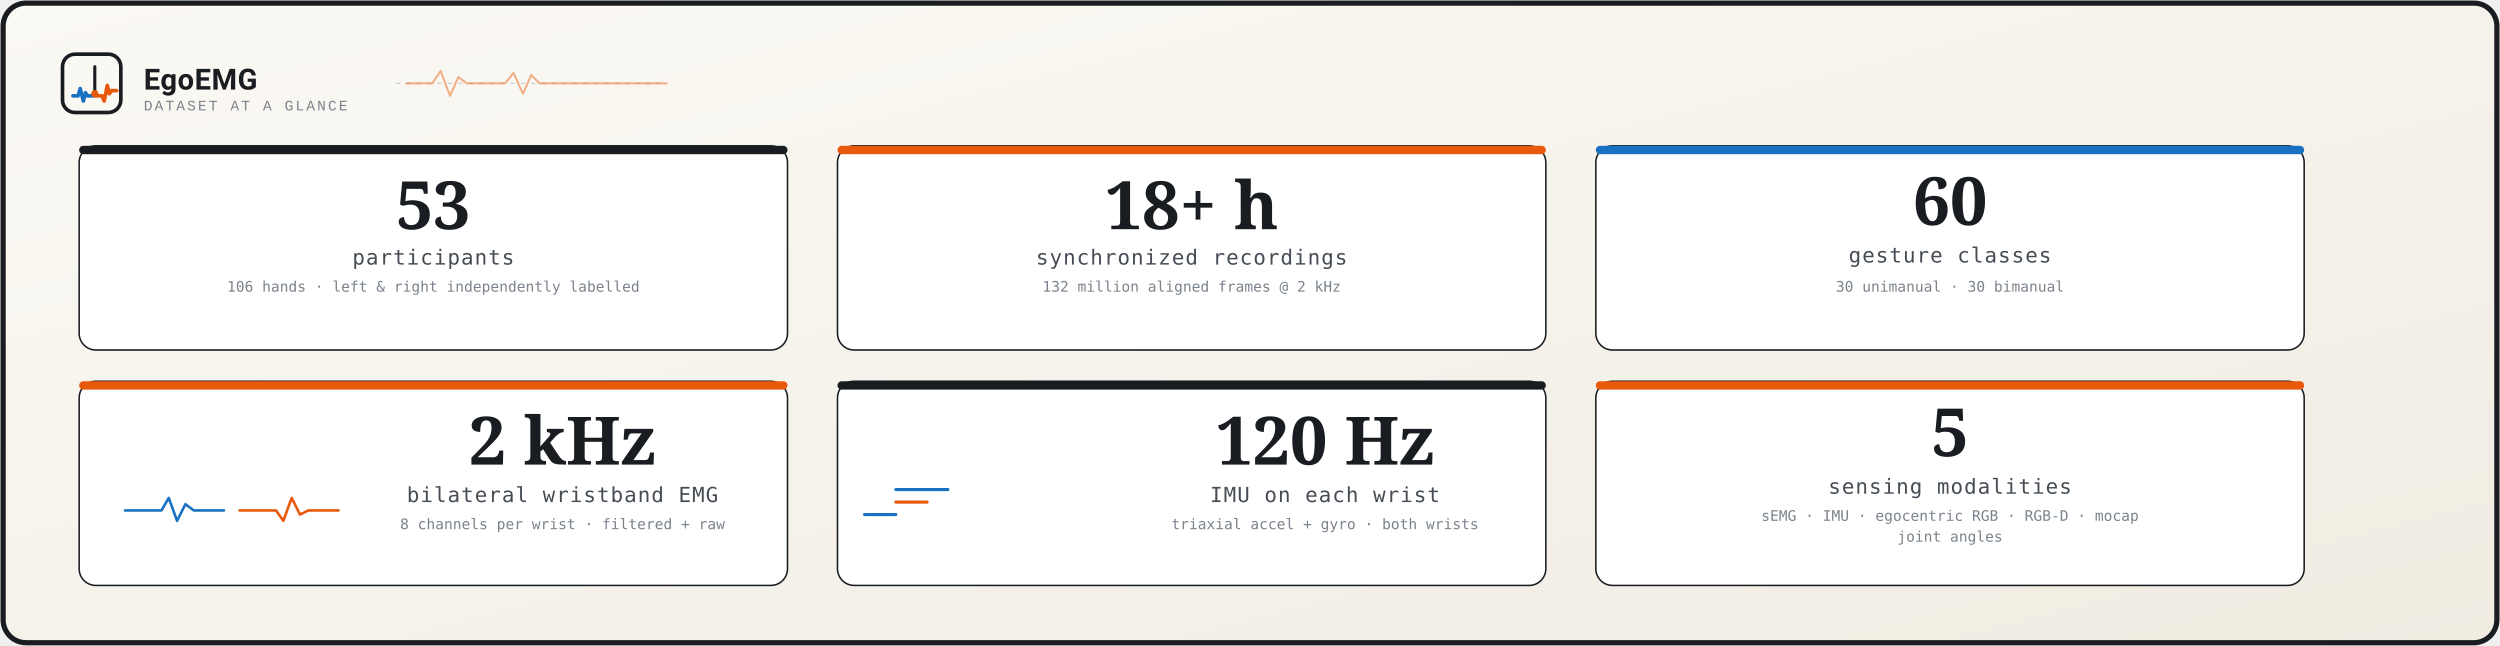
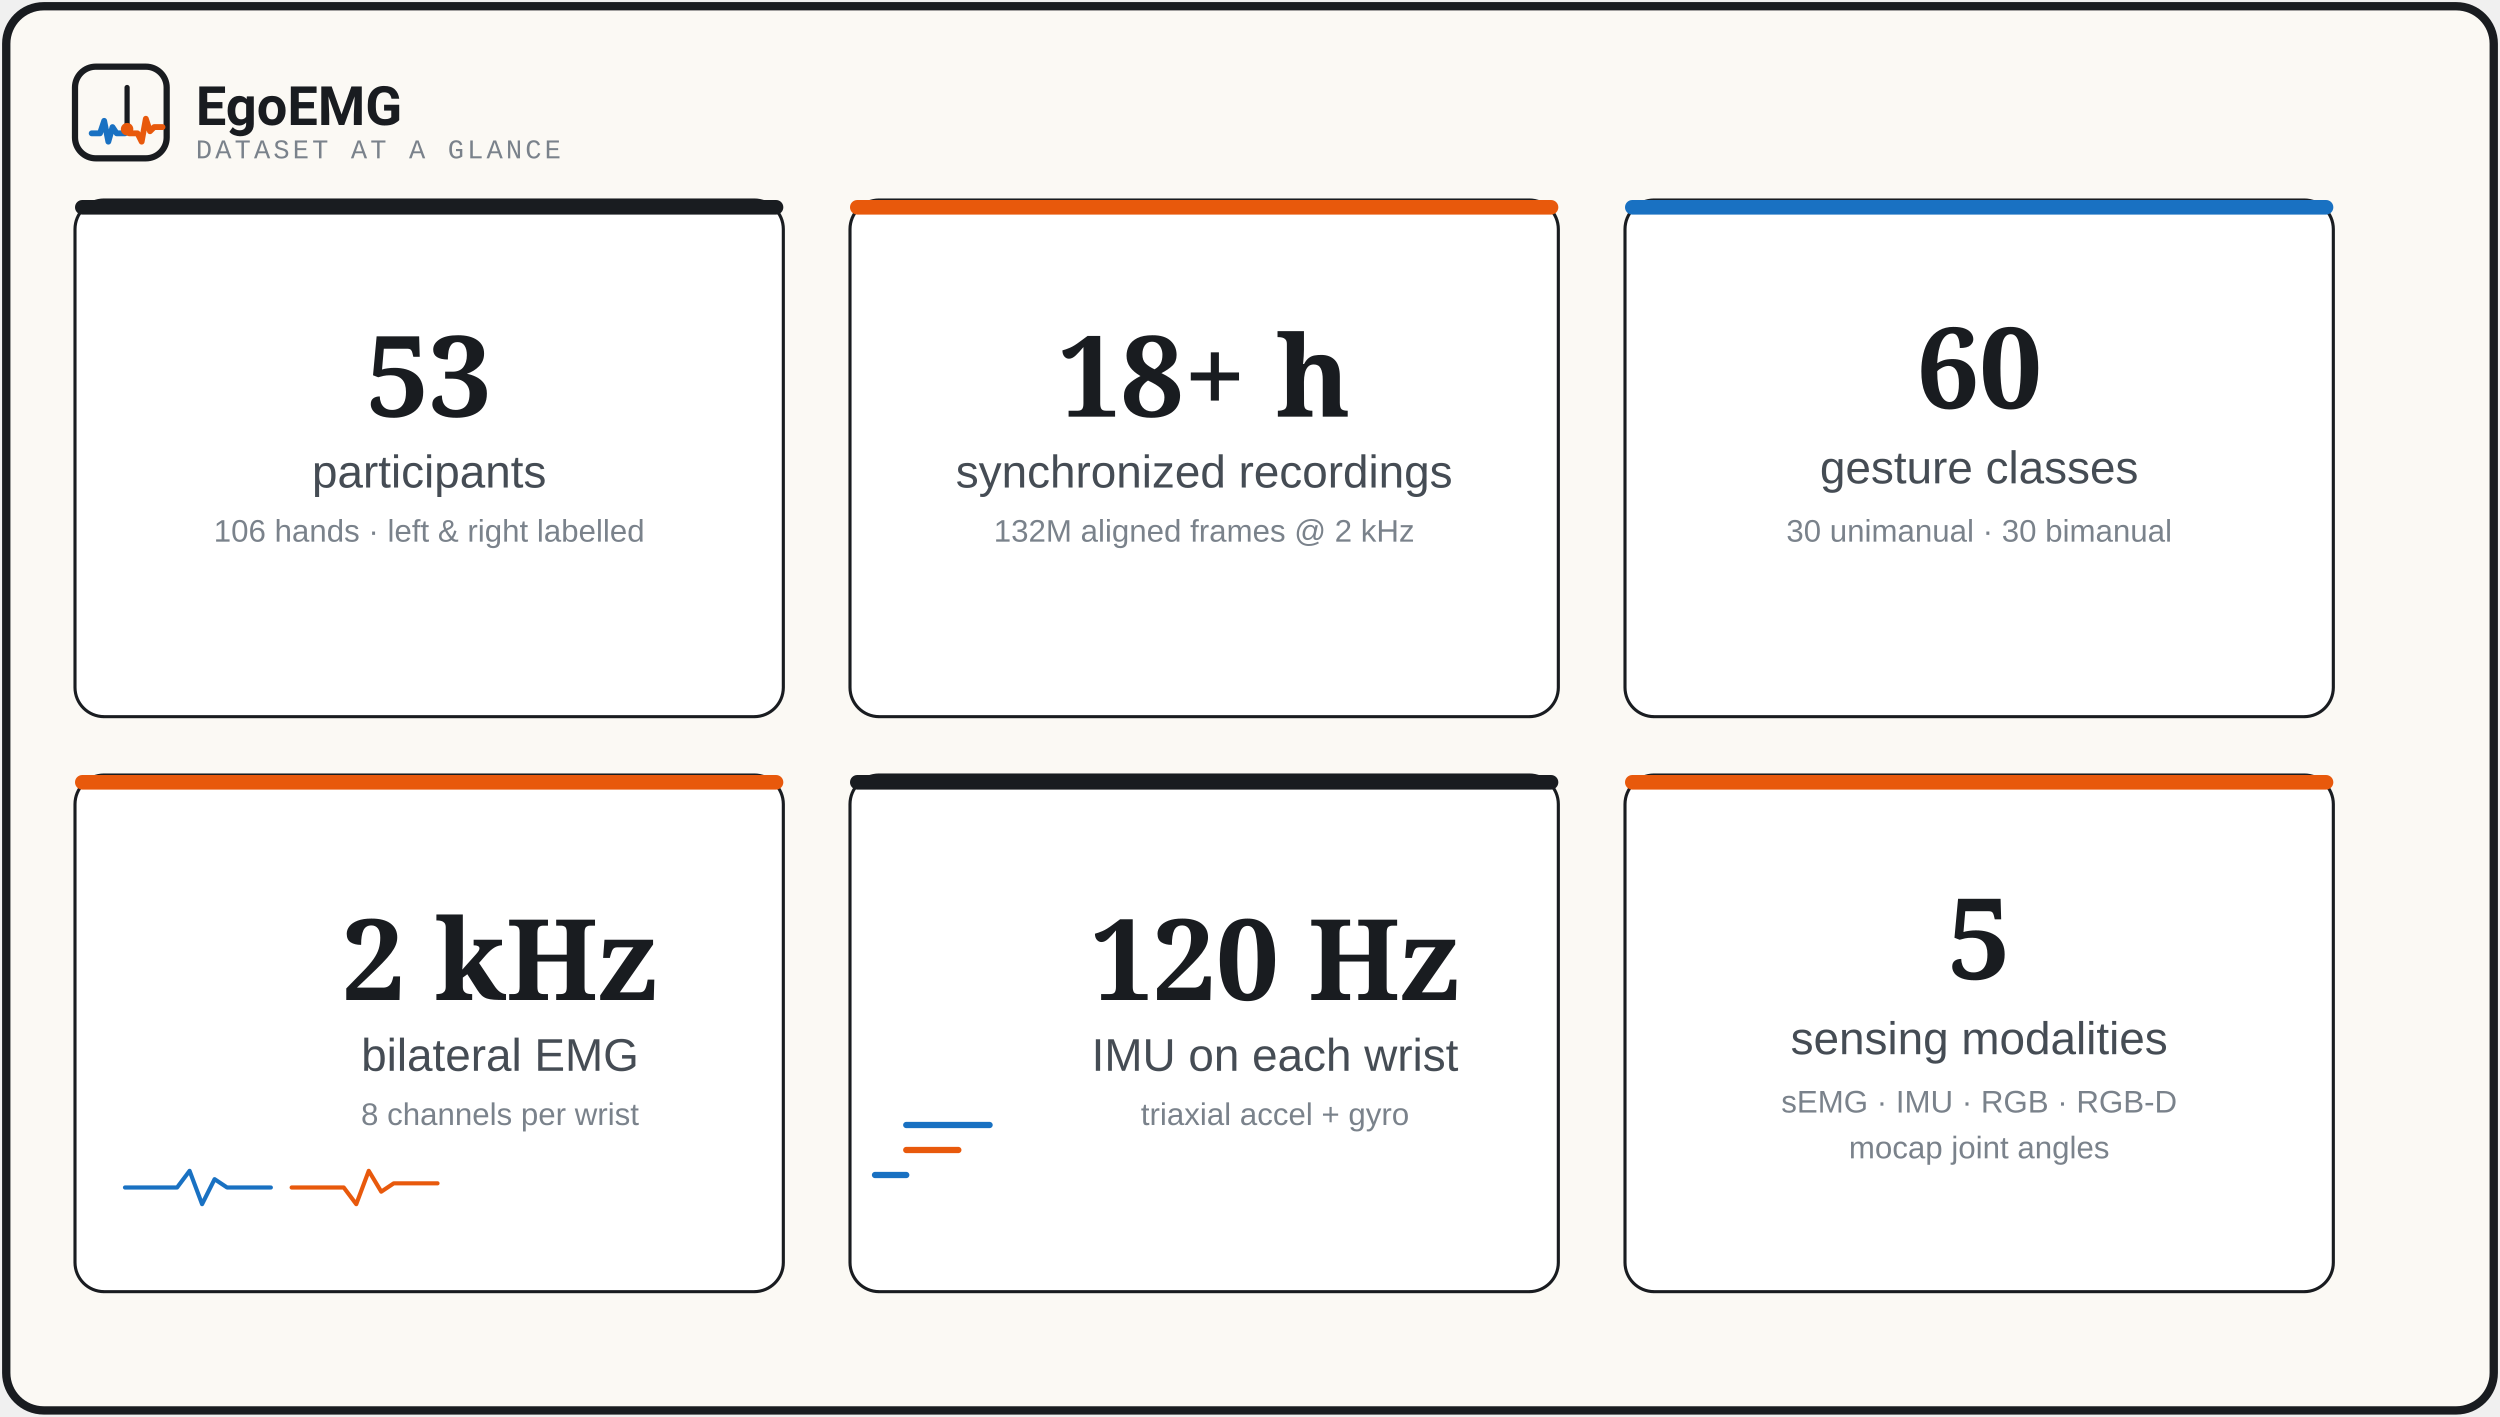
- <svg xmlns="http://www.w3.org/2000/svg" width="2400" height="620" viewBox="0 0 2400 620" role="img" aria-labelledby="title description">
-   <defs>
-     <linearGradient id="bg" x1="0" y1="0" x2="1" y2="1">
-       <stop offset="0" stop-color="#fbf9f4" />
-       <stop offset="1" stop-color="#f0ece2" />
-     </linearGradient>
-   </defs>
-   <rect x="3" y="3" width="2394" height="614" rx="22" fill="url(#bg)" stroke="#191c20" stroke-width="5" />
-   <g transform="translate(60,52)">
-     <rect x="0" y="0" width="56" height="56" rx="12" fill="none" stroke="#191c20" stroke-width="3.5" />
-     <polyline points="10,40 15,40 17,33 20,45 22,37 24,40 30,40" fill="none" stroke="#1971c2" stroke-width="3.5" stroke-linecap="round" stroke-linejoin="round" />
-     <polyline points="32,40 38,40 40,45 43,30 45,38 47,35 52,35" fill="none" stroke="#e8590c" stroke-width="3.5" stroke-linecap="round" stroke-linejoin="round" />
-     <line x1="31" y1="36" x2="31" y2="12" stroke="#191c20" stroke-width="3" stroke-linecap="round" />
-     <circle cx="31" cy="38" r="3.5" fill="#e8590c" />
-     <text x="78" y="34" font-family="'Segoe UI', Roboto, 'Noto Sans', Arial, sans-serif" font-size="28" font-weight="700" fill="#191c20" letter-spacing="0.5">EgoEMG</text>
-     <text x="78" y="54" font-family="'IBM Plex Mono', 'Courier New', monospace" font-size="14" fill="#7a828b" letter-spacing="2">DATASET AT A GLANCE</text>
-     <line x1="320" y1="28" x2="580" y2="28" stroke="#7a828b" stroke-width="1" stroke-dasharray="4,6" opacity="0.4" />
-     <polyline points="330,28 355,28 363,16 372,40 380,22 388,28 405,28 425,28 433,18 442,38 450,20 458,28 480,28 580,28" fill="none" stroke="#e8590c" stroke-width="2" stroke-linecap="round" stroke-linejoin="round" opacity="0.45" />
+ <svg xmlns="http://www.w3.org/2000/svg" width="1200" height="680" viewBox="0 0 1200 680" role="img" aria-labelledby="title description">
+   <rect x="3" y="3" width="1194" height="674" rx="18" fill="#fbf9f4" stroke="#191c20" stroke-width="4" />
+   <g transform="translate(36,32)">
+     <rect x="0" y="0" width="44" height="44" rx="10" fill="none" stroke="#191c20" stroke-width="3" />
+     <polyline points="8,32 12,32 14,26 16,36 18,29 20,32 24,32" fill="none" stroke="#1971c2" stroke-width="2.8" stroke-linecap="round" stroke-linejoin="round" />
+     <polyline points="26,32 30,32 32,36 34,25 36,31 38,29 42,29" fill="none" stroke="#e8590c" stroke-width="2.8" stroke-linecap="round" stroke-linejoin="round" />
+     <line x1="25" y1="29" x2="25" y2="10" stroke="#191c20" stroke-width="2.5" stroke-linecap="round" />
+     <circle cx="25" cy="30" r="3" fill="#e8590c" />
+     <text x="58" y="28" font-family="'Segoe UI', Roboto, Arial, sans-serif" font-size="26" font-weight="700" fill="#191c20">EgoEMG</text>
+     <text x="58" y="44" font-family="'Courier New', monospace" font-size="13" fill="#7a828b" letter-spacing="1.5">DATASET AT A GLANCE</text>
  </g>
  <g>
-     <rect x="76" y="140" width="680" height="196" rx="16" fill="#ffffff" stroke="#191c20" stroke-width="1.5" />
-     <rect x="76" y="140" width="680" height="8" rx="4" fill="#191c20" />
-     <text x="416" y="220" text-anchor="middle" font-family="'Fraunces', Georgia, serif" font-size="64" font-weight="600" fill="#191c20">53</text>
-     <text x="416" y="254" text-anchor="middle" font-family="'IBM Plex Mono', monospace" font-size="20" fill="#454c54" letter-spacing="1">participants</text>
-     <text x="416" y="280" text-anchor="middle" font-family="'IBM Plex Mono', monospace" font-size="14" fill="#7a828b">106 hands · left &amp; right independently labelled</text>
+     <rect x="36" y="96" width="340" height="248" rx="14" fill="#fff" stroke="#191c20" stroke-width="1.5" />
+     <rect x="36" y="96" width="340" height="7" rx="3.5" fill="#191c20" />
+     <text x="206" y="200" text-anchor="middle" font-family="Georgia, serif" font-size="54" font-weight="600" fill="#191c20">53</text>
+     <text x="206" y="234" text-anchor="middle" font-family="Arial, sans-serif" font-size="22" fill="#454c54">participants</text>
+     <text x="206" y="260" text-anchor="middle" font-family="Arial, sans-serif" font-size="15" fill="#7a828b">106 hands · left &amp; right labelled</text>
  </g>
  <g>
-     <rect x="804" y="140" width="680" height="196" rx="16" fill="#ffffff" stroke="#191c20" stroke-width="1.5" />
-     <rect x="804" y="140" width="680" height="8" rx="4" fill="#e8590c" />
-     <text x="1144" y="220" text-anchor="middle" font-family="'Fraunces', Georgia, serif" font-size="64" font-weight="600" fill="#191c20">18+ h</text>
-     <text x="1144" y="254" text-anchor="middle" font-family="'IBM Plex Mono', monospace" font-size="20" fill="#454c54" letter-spacing="1">synchronized recordings</text>
-     <text x="1144" y="280" text-anchor="middle" font-family="'IBM Plex Mono', monospace" font-size="14" fill="#7a828b">132 million aligned frames @ 2 kHz</text>
+     <rect x="408" y="96" width="340" height="248" rx="14" fill="#fff" stroke="#191c20" stroke-width="1.5" />
+     <rect x="408" y="96" width="340" height="7" rx="3.5" fill="#e8590c" />
+     <text x="578" y="200" text-anchor="middle" font-family="Georgia, serif" font-size="54" font-weight="600" fill="#191c20">18+ h</text>
+     <text x="578" y="234" text-anchor="middle" font-family="Arial, sans-serif" font-size="22" fill="#454c54">synchronized recordings</text>
+     <text x="578" y="260" text-anchor="middle" font-family="Arial, sans-serif" font-size="15" fill="#7a828b">132M aligned frames @ 2 kHz</text>
  </g>
  <g>
-     <rect x="1532" y="140" width="680" height="196" rx="16" fill="#ffffff" stroke="#191c20" stroke-width="1.5" />
-     <rect x="1532" y="140" width="680" height="8" rx="4" fill="#1971c2" />
-     <text x="1872" y="216" text-anchor="middle" font-family="'Fraunces', Georgia, serif" font-size="64" font-weight="600" fill="#191c20">60</text>
-     <text x="1872" y="252" text-anchor="middle" font-family="'IBM Plex Mono', monospace" font-size="20" fill="#454c54" letter-spacing="1">gesture classes</text>
-     <text x="1872" y="280" text-anchor="middle" font-family="'IBM Plex Mono', monospace" font-size="14" fill="#7a828b">30 unimanual · 30 bimanual</text>
+     <rect x="780" y="96" width="340" height="248" rx="14" fill="#fff" stroke="#191c20" stroke-width="1.5" />
+     <rect x="780" y="96" width="340" height="7" rx="3.5" fill="#1971c2" />
+     <text x="950" y="196" text-anchor="middle" font-family="Georgia, serif" font-size="54" font-weight="600" fill="#191c20">60</text>
+     <text x="950" y="232" text-anchor="middle" font-family="Arial, sans-serif" font-size="22" fill="#454c54">gesture classes</text>
+     <text x="950" y="260" text-anchor="middle" font-family="Arial, sans-serif" font-size="15" fill="#7a828b">30 unimanual · 30 bimanual</text>
  </g>
  <g>
-     <rect x="76" y="366" width="680" height="196" rx="16" fill="#ffffff" stroke="#191c20" stroke-width="1.5" />
-     <rect x="76" y="366" width="680" height="8" rx="4" fill="#e8590c" />
-     <polyline points="120,490 155,490 162,478 170,500 178,484 186,490 215,490" fill="none" stroke="#1971c2" stroke-width="2.5" stroke-linecap="round" stroke-linejoin="round" />
-     <polyline points="230,490 265,490 272,500 280,478 288,494 296,490 325,490" fill="none" stroke="#e8590c" stroke-width="2.5" stroke-linecap="round" stroke-linejoin="round" />
-     <text x="540" y="446" text-anchor="middle" font-family="'Fraunces', Georgia, serif" font-size="64" font-weight="600" fill="#191c20">2 kHz</text>
-     <text x="540" y="482" text-anchor="middle" font-family="'IBM Plex Mono', monospace" font-size="20" fill="#454c54" letter-spacing="1">bilateral wristband EMG</text>
-     <text x="540" y="508" text-anchor="middle" font-family="'IBM Plex Mono', monospace" font-size="14" fill="#7a828b">8 channels per wrist · filtered + raw</text>
+     <rect x="36" y="372" width="340" height="248" rx="14" fill="#fff" stroke="#191c20" stroke-width="1.5" />
+     <rect x="36" y="372" width="340" height="7" rx="3.5" fill="#e8590c" />
+     <polyline points="60,570 85,570 91,562 97,578 103,566 109,570 130,570" fill="none" stroke="#1971c2" stroke-width="2" stroke-linecap="round" stroke-linejoin="round" />
+     <polyline points="140,570 165,570 171,578 177,562 183,572 189,568 210,568" fill="none" stroke="#e8590c" stroke-width="2" stroke-linecap="round" stroke-linejoin="round" />
+     <text x="240" y="480" text-anchor="middle" font-family="Georgia, serif" font-size="54" font-weight="600" fill="#191c20">2 kHz</text>
+     <text x="240" y="514" text-anchor="middle" font-family="Arial, sans-serif" font-size="22" fill="#454c54">bilateral EMG</text>
+     <text x="240" y="540" text-anchor="middle" font-family="Arial, sans-serif" font-size="15" fill="#7a828b">8 channels per wrist</text>
  </g>
  <g>
-     <rect x="804" y="366" width="680" height="196" rx="16" fill="#ffffff" stroke="#191c20" stroke-width="1.5" />
-     <rect x="804" y="366" width="680" height="8" rx="4" fill="#191c20" />
-     <line x1="860" y1="470" x2="910" y2="470" stroke="#1971c2" stroke-width="3" stroke-linecap="round" />
-     <line x1="860" y1="482" x2="890" y2="482" stroke="#e8590c" stroke-width="3" stroke-linecap="round" />
-     <line x1="860" y1="494" x2="830" y2="494" stroke="#1971c2" stroke-width="3" stroke-linecap="round" />
-     <text x="1272" y="446" text-anchor="middle" font-family="'Fraunces', Georgia, serif" font-size="64" font-weight="600" fill="#191c20">120 Hz</text>
-     <text x="1272" y="482" text-anchor="middle" font-family="'IBM Plex Mono', monospace" font-size="20" fill="#454c54" letter-spacing="1">IMU on each wrist</text>
-     <text x="1272" y="508" text-anchor="middle" font-family="'IBM Plex Mono', monospace" font-size="14" fill="#7a828b">triaxial accel + gyro · both wrists</text>
+     <rect x="408" y="372" width="340" height="248" rx="14" fill="#fff" stroke="#191c20" stroke-width="1.5" />
+     <rect x="408" y="372" width="340" height="7" rx="3.5" fill="#191c20" />
+     <line x1="435" y1="540" x2="475" y2="540" stroke="#1971c2" stroke-width="3" stroke-linecap="round" />
+     <line x1="435" y1="552" x2="460" y2="552" stroke="#e8590c" stroke-width="3" stroke-linecap="round" />
+     <line x1="435" y1="564" x2="420" y2="564" stroke="#1971c2" stroke-width="3" stroke-linecap="round" />
+     <text x="612" y="480" text-anchor="middle" font-family="Georgia, serif" font-size="54" font-weight="600" fill="#191c20">120 Hz</text>
+     <text x="612" y="514" text-anchor="middle" font-family="Arial, sans-serif" font-size="22" fill="#454c54">IMU on each wrist</text>
+     <text x="612" y="540" text-anchor="middle" font-family="Arial, sans-serif" font-size="15" fill="#7a828b">triaxial accel + gyro</text>
  </g>
  <g>
-     <rect x="1532" y="366" width="680" height="196" rx="16" fill="#ffffff" stroke="#191c20" stroke-width="1.5" />
-     <rect x="1532" y="366" width="680" height="8" rx="4" fill="#e8590c" />
-     <text x="1872" y="438" text-anchor="middle" font-family="'Fraunces', Georgia, serif" font-size="64" font-weight="600" fill="#191c20">5</text>
-     <text x="1872" y="474" text-anchor="middle" font-family="'IBM Plex Mono', monospace" font-size="20" fill="#454c54" letter-spacing="1">sensing modalities</text>
-     <text x="1872" y="500" text-anchor="middle" font-family="'IBM Plex Mono', monospace" font-size="14" fill="#7a828b">sEMG · IMU · egocentric RGB · RGB-D · mocap</text>
-     <text x="1872" y="520" text-anchor="middle" font-family="'IBM Plex Mono', monospace" font-size="14" fill="#7a828b">joint angles</text>
+     <rect x="780" y="372" width="340" height="248" rx="14" fill="#fff" stroke="#191c20" stroke-width="1.5" />
+     <rect x="780" y="372" width="340" height="7" rx="3.5" fill="#e8590c" />
+     <text x="950" y="470" text-anchor="middle" font-family="Georgia, serif" font-size="54" font-weight="600" fill="#191c20">5</text>
+     <text x="950" y="506" text-anchor="middle" font-family="Arial, sans-serif" font-size="22" fill="#454c54">sensing modalities</text>
+     <text x="950" y="534" text-anchor="middle" font-family="Arial, sans-serif" font-size="15" fill="#7a828b">sEMG · IMU · RGB · RGB-D</text>
+     <text x="950" y="556" text-anchor="middle" font-family="Arial, sans-serif" font-size="15" fill="#7a828b">mocap joint angles</text>
  </g>
</svg>
